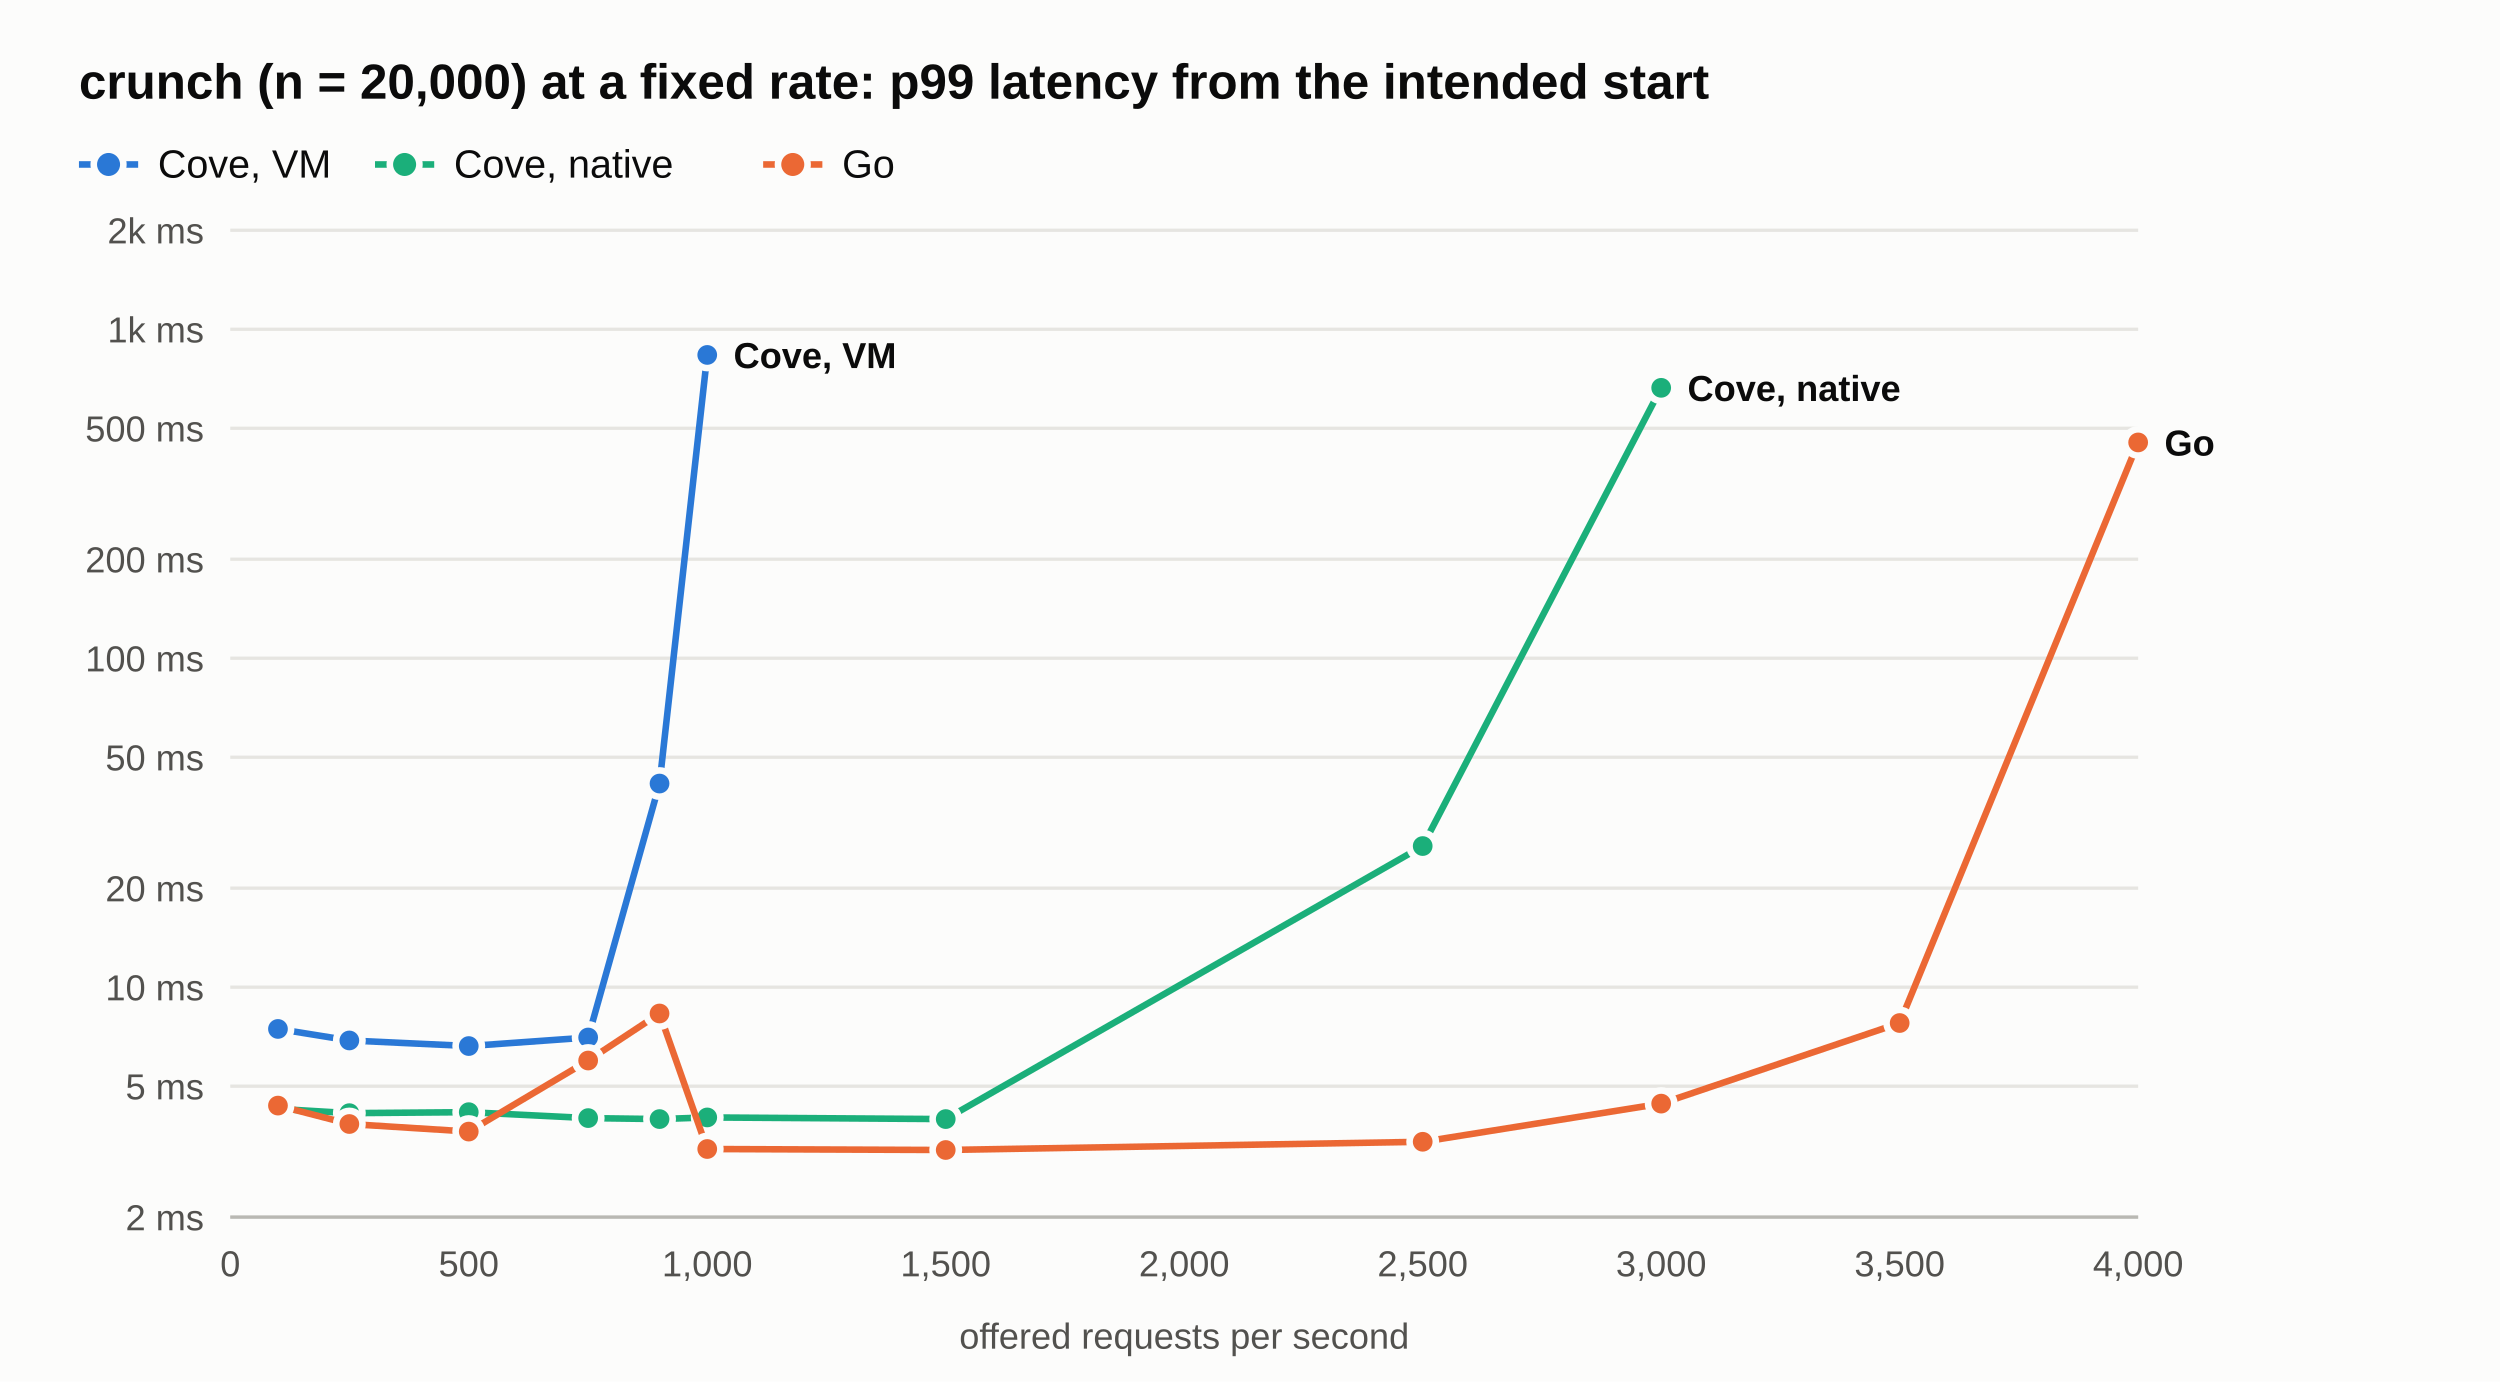
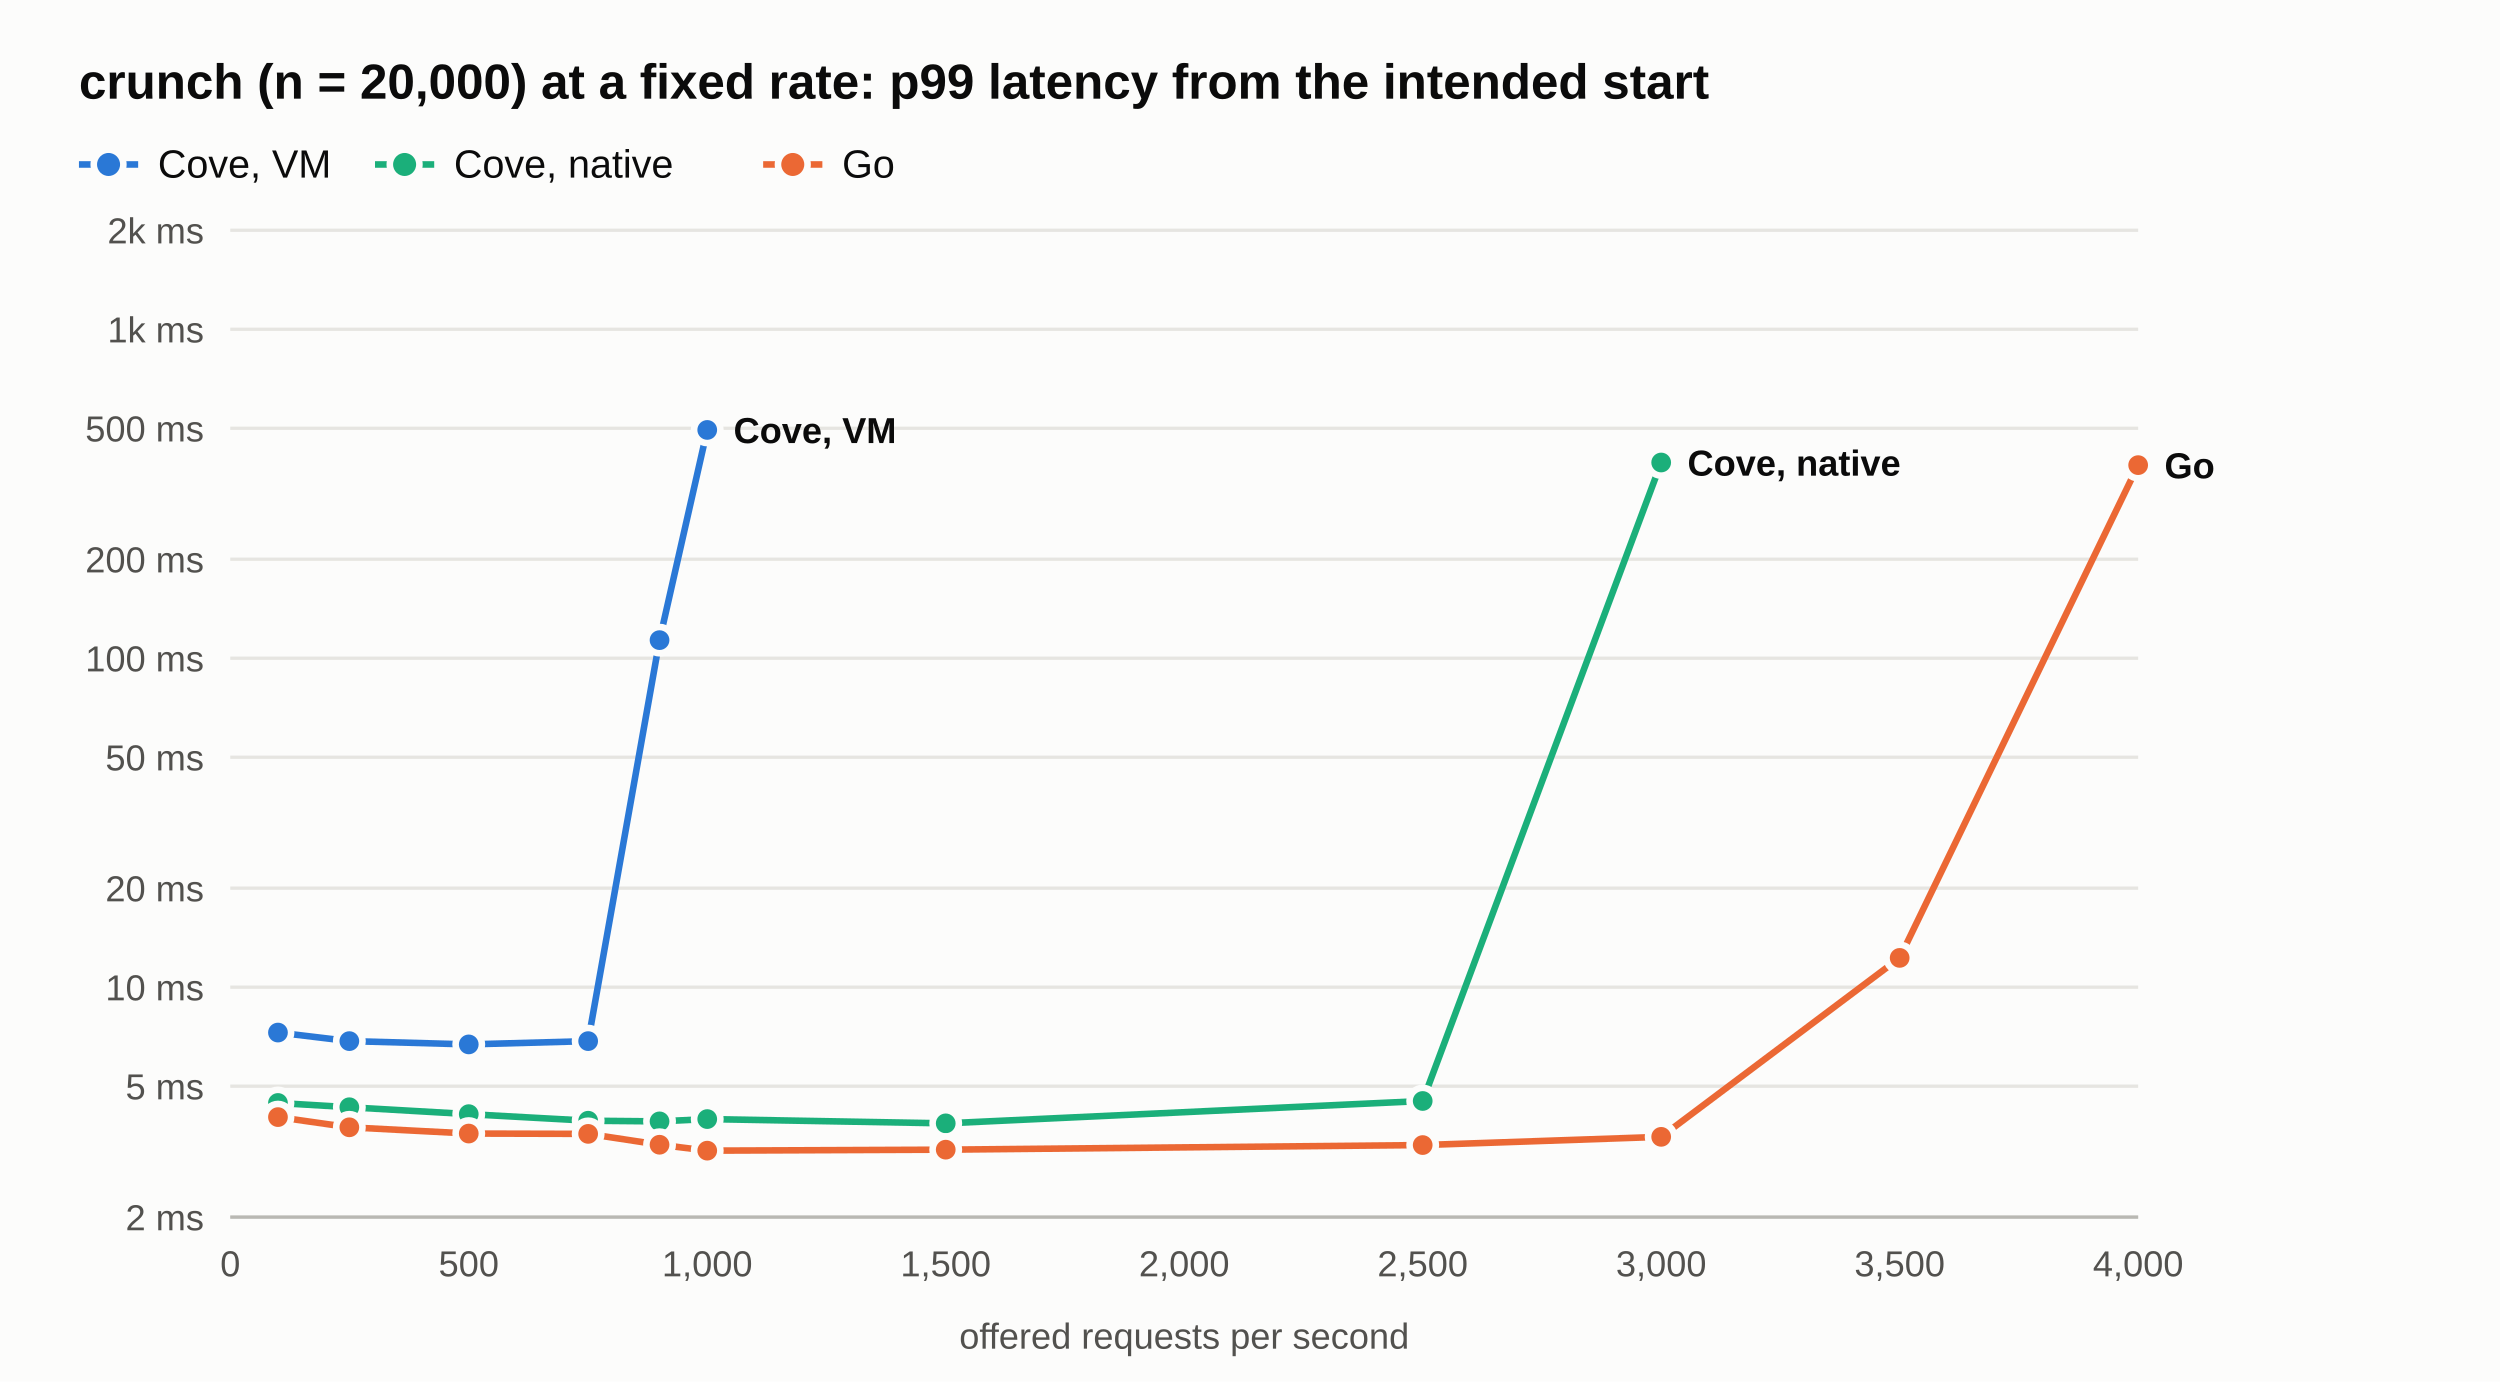
<svg xmlns="http://www.w3.org/2000/svg" width="760" height="420" viewBox="0 0 760 420" font-family="-apple-system, 'Helvetica Neue', Arial, sans-serif">
  <rect width="760" height="420" fill="#fcfcfb" />
  <text x="24.0" y="30.0" font-size="15" fill="#0b0b0b" text-anchor="start" font-weight="600">crunch (n = 20,000) at a fixed rate: p99 latency from the intended start</text>
  <line x1="24.0" y1="50.0" x2="42.0" y2="50.0" stroke="#2a78d6" stroke-width="2" />
  <circle cx="33.0" cy="50.0" r="4.5" fill="#2a78d6" stroke="#fcfcfb" stroke-width="2" />
  <text x="48.0" y="54.0" font-size="12" fill="#0b0b0b" text-anchor="start" font-weight="normal">Cove, VM</text>
  <line x1="114.0" y1="50.0" x2="132.0" y2="50.0" stroke="#1baf7a" stroke-width="2" />
  <circle cx="123.0" cy="50.0" r="4.5" fill="#1baf7a" stroke="#fcfcfb" stroke-width="2" />
  <text x="138.0" y="54.0" font-size="12" fill="#0b0b0b" text-anchor="start" font-weight="normal">Cove, native</text>
  <line x1="232.0" y1="50.0" x2="250.0" y2="50.0" stroke="#eb6834" stroke-width="2" />
  <circle cx="241.0" cy="50.0" r="4.5" fill="#eb6834" stroke="#fcfcfb" stroke-width="2" />
  <text x="256.0" y="54.0" font-size="12" fill="#0b0b0b" text-anchor="start" font-weight="normal">Go</text>
  <line x1="70.0" y1="370.0" x2="650.0" y2="370.0" stroke="#e6e5e1" stroke-width="1" />
  <text x="62.0" y="374.0" font-size="11" fill="#52514e" text-anchor="end" font-weight="normal">2 ms</text>
  <line x1="70.0" y1="330.2" x2="650.0" y2="330.2" stroke="#e6e5e1" stroke-width="1" />
  <text x="62.0" y="334.2" font-size="11" fill="#52514e" text-anchor="end" font-weight="normal">5 ms</text>
  <line x1="70.0" y1="300.1" x2="650.0" y2="300.1" stroke="#e6e5e1" stroke-width="1" />
  <text x="62.0" y="304.1" font-size="11" fill="#52514e" text-anchor="end" font-weight="normal">10 ms</text>
  <line x1="70.0" y1="270.0" x2="650.0" y2="270.0" stroke="#e6e5e1" stroke-width="1" />
  <text x="62.0" y="274.0" font-size="11" fill="#52514e" text-anchor="end" font-weight="normal">20 ms</text>
  <line x1="70.0" y1="230.2" x2="650.0" y2="230.2" stroke="#e6e5e1" stroke-width="1" />
  <text x="62.0" y="234.2" font-size="11" fill="#52514e" text-anchor="end" font-weight="normal">50 ms</text>
  <line x1="70.0" y1="200.1" x2="650.0" y2="200.1" stroke="#e6e5e1" stroke-width="1" />
  <text x="62.0" y="204.1" font-size="11" fill="#52514e" text-anchor="end" font-weight="normal">100 ms</text>
  <line x1="70.0" y1="170.0" x2="650.0" y2="170.0" stroke="#e6e5e1" stroke-width="1" />
  <text x="62.0" y="174.0" font-size="11" fill="#52514e" text-anchor="end" font-weight="normal">200 ms</text>
  <line x1="70.0" y1="130.2" x2="650.0" y2="130.2" stroke="#e6e5e1" stroke-width="1" />
  <text x="62.0" y="134.2" font-size="11" fill="#52514e" text-anchor="end" font-weight="normal">500 ms</text>
  <line x1="70.0" y1="100.1" x2="650.0" y2="100.1" stroke="#e6e5e1" stroke-width="1" />
  <text x="62.0" y="104.1" font-size="11" fill="#52514e" text-anchor="end" font-weight="normal">1k ms</text>
  <line x1="70.0" y1="70.0" x2="650.0" y2="70.0" stroke="#e6e5e1" stroke-width="1" />
  <text x="62.0" y="74.0" font-size="11" fill="#52514e" text-anchor="end" font-weight="normal">2k ms</text>
  <text x="70.0" y="388.0" font-size="11" fill="#52514e" text-anchor="middle" font-weight="normal">0</text>
  <text x="142.5" y="388.0" font-size="11" fill="#52514e" text-anchor="middle" font-weight="normal">500</text>
  <text x="215.0" y="388.0" font-size="11" fill="#52514e" text-anchor="middle" font-weight="normal">1,000</text>
  <text x="287.5" y="388.0" font-size="11" fill="#52514e" text-anchor="middle" font-weight="normal">1,500</text>
  <text x="360.0" y="388.0" font-size="11" fill="#52514e" text-anchor="middle" font-weight="normal">2,000</text>
  <text x="432.5" y="388.0" font-size="11" fill="#52514e" text-anchor="middle" font-weight="normal">2,500</text>
  <text x="505.0" y="388.0" font-size="11" fill="#52514e" text-anchor="middle" font-weight="normal">3,000</text>
  <text x="577.5" y="388.0" font-size="11" fill="#52514e" text-anchor="middle" font-weight="normal">3,500</text>
  <text x="650.0" y="388.0" font-size="11" fill="#52514e" text-anchor="middle" font-weight="normal">4,000</text>
  <text x="360.0" y="410.0" font-size="11" fill="#52514e" text-anchor="middle" font-weight="normal">offered requests per second</text>
  <line x1="70.0" y1="370.0" x2="650.0" y2="370.0" stroke="#b9b8b3" stroke-width="1" />
-   <polyline points="84.5,312.8 106.2,316.3 142.5,318.0 178.8,315.4 200.5,238.2 215.0,107.9" fill="none" stroke="#2a78d6" stroke-width="2" stroke-linejoin="round" stroke-linecap="round" />
-   <circle cx="84.5" cy="312.8" r="4" fill="#2a78d6" stroke="#fcfcfb" stroke-width="2" />
-   <circle cx="106.2" cy="316.3" r="4" fill="#2a78d6" stroke="#fcfcfb" stroke-width="2" />
-   <circle cx="142.5" cy="318.0" r="4" fill="#2a78d6" stroke="#fcfcfb" stroke-width="2" />
-   <circle cx="178.8" cy="315.4" r="4" fill="#2a78d6" stroke="#fcfcfb" stroke-width="2" />
-   <circle cx="200.5" cy="238.2" r="4" fill="#2a78d6" stroke="#fcfcfb" stroke-width="2" />
-   <circle cx="215.0" cy="107.9" r="4" fill="#2a78d6" stroke="#fcfcfb" stroke-width="2" />
-   <text x="223.0" y="111.9" font-size="11" fill="#0b0b0b" text-anchor="start" font-weight="600">Cove, VM</text>
-   <polyline points="84.5,337.1 106.2,338.4 142.5,338.1 178.8,339.9 200.5,340.2 215.0,339.7 287.5,340.2 432.5,257.2 505.0,117.9" fill="none" stroke="#1baf7a" stroke-width="2" stroke-linejoin="round" stroke-linecap="round" />
-   <circle cx="84.5" cy="337.1" r="4" fill="#1baf7a" stroke="#fcfcfb" stroke-width="2" />
-   <circle cx="106.2" cy="338.4" r="4" fill="#1baf7a" stroke="#fcfcfb" stroke-width="2" />
-   <circle cx="142.5" cy="338.1" r="4" fill="#1baf7a" stroke="#fcfcfb" stroke-width="2" />
-   <circle cx="178.8" cy="339.9" r="4" fill="#1baf7a" stroke="#fcfcfb" stroke-width="2" />
-   <circle cx="200.5" cy="340.2" r="4" fill="#1baf7a" stroke="#fcfcfb" stroke-width="2" />
-   <circle cx="215.0" cy="339.7" r="4" fill="#1baf7a" stroke="#fcfcfb" stroke-width="2" />
-   <circle cx="287.5" cy="340.2" r="4" fill="#1baf7a" stroke="#fcfcfb" stroke-width="2" />
-   <circle cx="432.5" cy="257.2" r="4" fill="#1baf7a" stroke="#fcfcfb" stroke-width="2" />
-   <circle cx="505.0" cy="117.9" r="4" fill="#1baf7a" stroke="#fcfcfb" stroke-width="2" />
-   <text x="513.0" y="121.9" font-size="11" fill="#0b0b0b" text-anchor="start" font-weight="600">Cove, native</text>
-   <polyline points="84.5,336.1 106.2,341.7 142.5,344.0 178.8,322.4 200.5,308.1 215.0,349.3 287.5,349.6 432.5,347.1 505.0,335.5 577.5,311.0 650.0,134.5" fill="none" stroke="#eb6834" stroke-width="2" stroke-linejoin="round" stroke-linecap="round" />
-   <circle cx="84.5" cy="336.1" r="4" fill="#eb6834" stroke="#fcfcfb" stroke-width="2" />
-   <circle cx="106.2" cy="341.7" r="4" fill="#eb6834" stroke="#fcfcfb" stroke-width="2" />
-   <circle cx="142.5" cy="344.0" r="4" fill="#eb6834" stroke="#fcfcfb" stroke-width="2" />
-   <circle cx="178.8" cy="322.4" r="4" fill="#eb6834" stroke="#fcfcfb" stroke-width="2" />
-   <circle cx="200.5" cy="308.1" r="4" fill="#eb6834" stroke="#fcfcfb" stroke-width="2" />
-   <circle cx="215.0" cy="349.3" r="4" fill="#eb6834" stroke="#fcfcfb" stroke-width="2" />
-   <circle cx="287.5" cy="349.6" r="4" fill="#eb6834" stroke="#fcfcfb" stroke-width="2" />
-   <circle cx="432.5" cy="347.1" r="4" fill="#eb6834" stroke="#fcfcfb" stroke-width="2" />
-   <circle cx="505.0" cy="335.5" r="4" fill="#eb6834" stroke="#fcfcfb" stroke-width="2" />
-   <circle cx="577.5" cy="311.0" r="4" fill="#eb6834" stroke="#fcfcfb" stroke-width="2" />
-   <circle cx="650.0" cy="134.5" r="4" fill="#eb6834" stroke="#fcfcfb" stroke-width="2" />
-   <text x="658.0" y="138.5" font-size="11" fill="#0b0b0b" text-anchor="start" font-weight="600">Go</text>
+   <polyline points="84.5,313.9 106.2,316.5 142.5,317.5 178.8,316.5 200.5,194.6 215.0,130.7" fill="none" stroke="#2a78d6" stroke-width="2" stroke-linejoin="round" stroke-linecap="round" />
+   <circle cx="84.5" cy="313.9" r="4" fill="#2a78d6" stroke="#fcfcfb" stroke-width="2" />
+   <circle cx="106.2" cy="316.5" r="4" fill="#2a78d6" stroke="#fcfcfb" stroke-width="2" />
+   <circle cx="142.5" cy="317.5" r="4" fill="#2a78d6" stroke="#fcfcfb" stroke-width="2" />
+   <circle cx="178.8" cy="316.5" r="4" fill="#2a78d6" stroke="#fcfcfb" stroke-width="2" />
+   <circle cx="200.5" cy="194.6" r="4" fill="#2a78d6" stroke="#fcfcfb" stroke-width="2" />
+   <circle cx="215.0" cy="130.7" r="4" fill="#2a78d6" stroke="#fcfcfb" stroke-width="2" />
+   <text x="223.0" y="134.7" font-size="11" fill="#0b0b0b" text-anchor="start" font-weight="600">Cove, VM</text>
+   <polyline points="84.5,335.3 106.2,336.6 142.5,338.7 178.8,340.7 200.5,340.9 215.0,340.2 287.5,341.5 432.5,334.7 505.0,140.6" fill="none" stroke="#1baf7a" stroke-width="2" stroke-linejoin="round" stroke-linecap="round" />
+   <circle cx="84.5" cy="335.3" r="4" fill="#1baf7a" stroke="#fcfcfb" stroke-width="2" />
+   <circle cx="106.2" cy="336.6" r="4" fill="#1baf7a" stroke="#fcfcfb" stroke-width="2" />
+   <circle cx="142.5" cy="338.7" r="4" fill="#1baf7a" stroke="#fcfcfb" stroke-width="2" />
+   <circle cx="178.8" cy="340.7" r="4" fill="#1baf7a" stroke="#fcfcfb" stroke-width="2" />
+   <circle cx="200.5" cy="340.9" r="4" fill="#1baf7a" stroke="#fcfcfb" stroke-width="2" />
+   <circle cx="215.0" cy="340.2" r="4" fill="#1baf7a" stroke="#fcfcfb" stroke-width="2" />
+   <circle cx="287.5" cy="341.5" r="4" fill="#1baf7a" stroke="#fcfcfb" stroke-width="2" />
+   <circle cx="432.5" cy="334.7" r="4" fill="#1baf7a" stroke="#fcfcfb" stroke-width="2" />
+   <circle cx="505.0" cy="140.6" r="4" fill="#1baf7a" stroke="#fcfcfb" stroke-width="2" />
+   <text x="513.0" y="144.6" font-size="11" fill="#0b0b0b" text-anchor="start" font-weight="600">Cove, native</text>
+   <polyline points="84.5,339.6 106.2,342.7 142.5,344.6 178.8,344.7 200.5,348.0 215.0,349.8 287.5,349.5 432.5,348.1 505.0,345.6 577.5,291.2 650.0,141.4" fill="none" stroke="#eb6834" stroke-width="2" stroke-linejoin="round" stroke-linecap="round" />
+   <circle cx="84.5" cy="339.6" r="4" fill="#eb6834" stroke="#fcfcfb" stroke-width="2" />
+   <circle cx="106.2" cy="342.7" r="4" fill="#eb6834" stroke="#fcfcfb" stroke-width="2" />
+   <circle cx="142.5" cy="344.6" r="4" fill="#eb6834" stroke="#fcfcfb" stroke-width="2" />
+   <circle cx="178.8" cy="344.7" r="4" fill="#eb6834" stroke="#fcfcfb" stroke-width="2" />
+   <circle cx="200.5" cy="348.0" r="4" fill="#eb6834" stroke="#fcfcfb" stroke-width="2" />
+   <circle cx="215.0" cy="349.8" r="4" fill="#eb6834" stroke="#fcfcfb" stroke-width="2" />
+   <circle cx="287.5" cy="349.5" r="4" fill="#eb6834" stroke="#fcfcfb" stroke-width="2" />
+   <circle cx="432.5" cy="348.1" r="4" fill="#eb6834" stroke="#fcfcfb" stroke-width="2" />
+   <circle cx="505.0" cy="345.6" r="4" fill="#eb6834" stroke="#fcfcfb" stroke-width="2" />
+   <circle cx="577.5" cy="291.2" r="4" fill="#eb6834" stroke="#fcfcfb" stroke-width="2" />
+   <circle cx="650.0" cy="141.4" r="4" fill="#eb6834" stroke="#fcfcfb" stroke-width="2" />
+   <text x="658.0" y="145.4" font-size="11" fill="#0b0b0b" text-anchor="start" font-weight="600">Go</text>
</svg>
